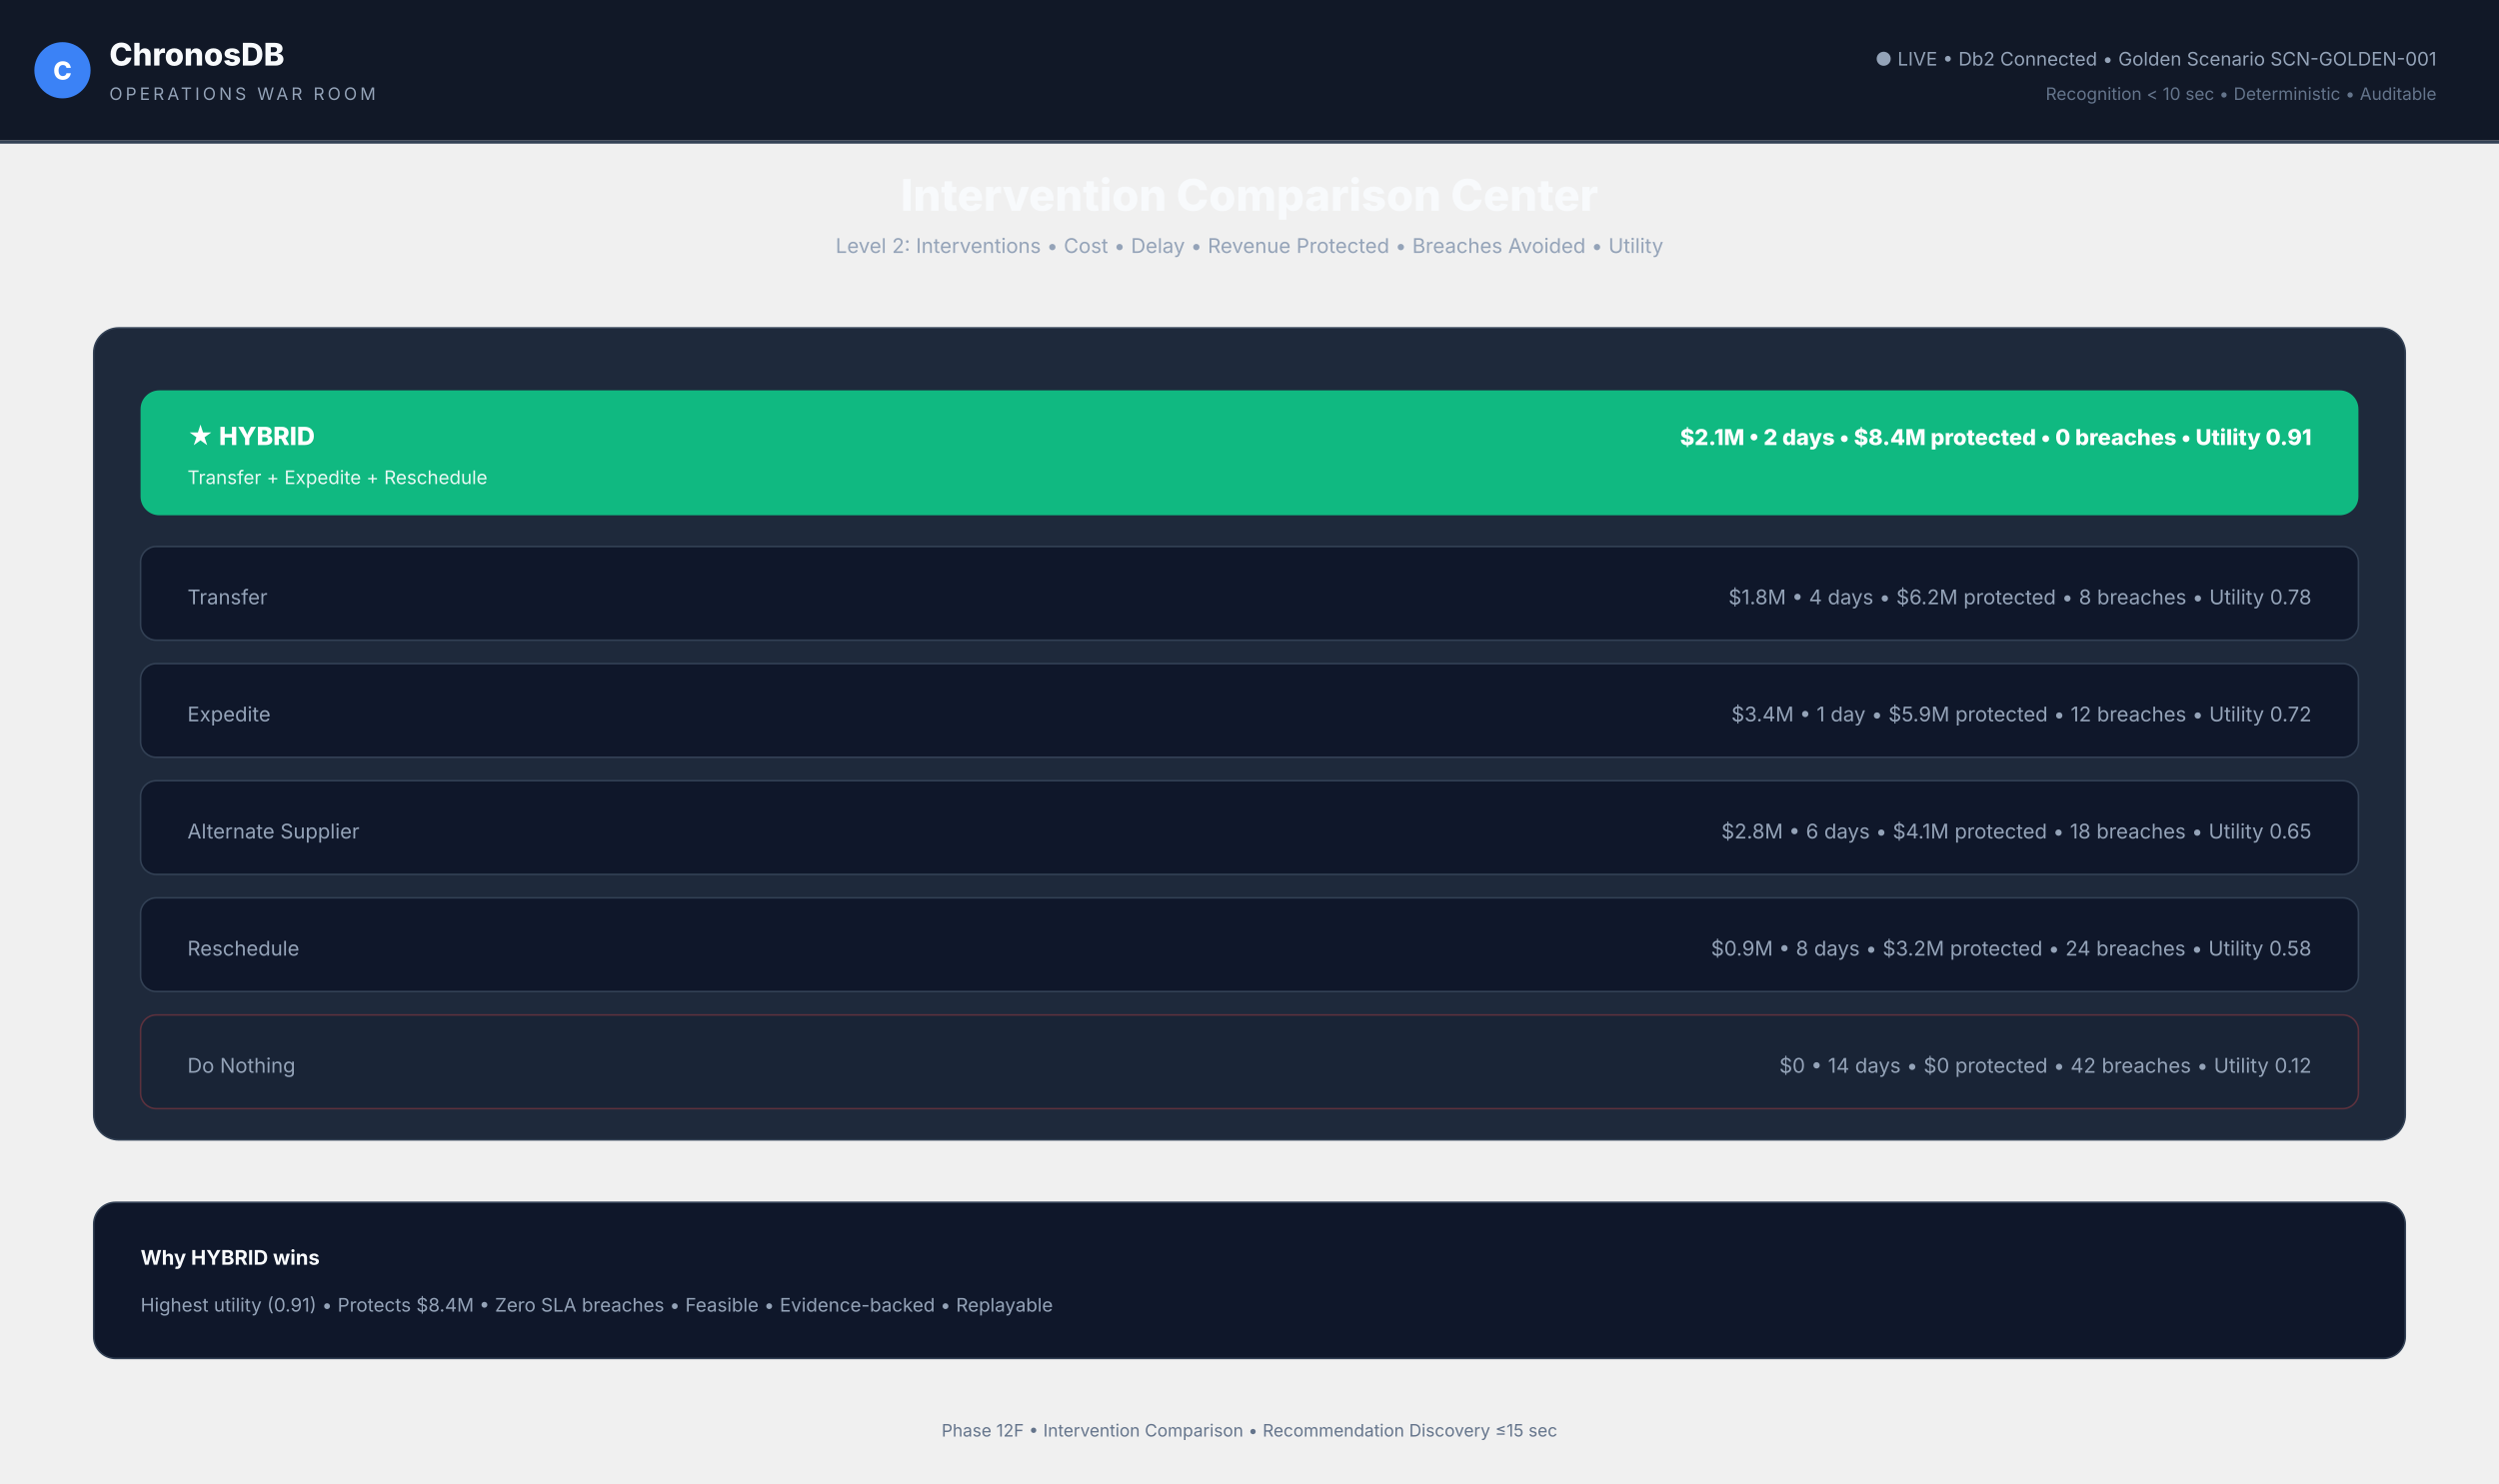
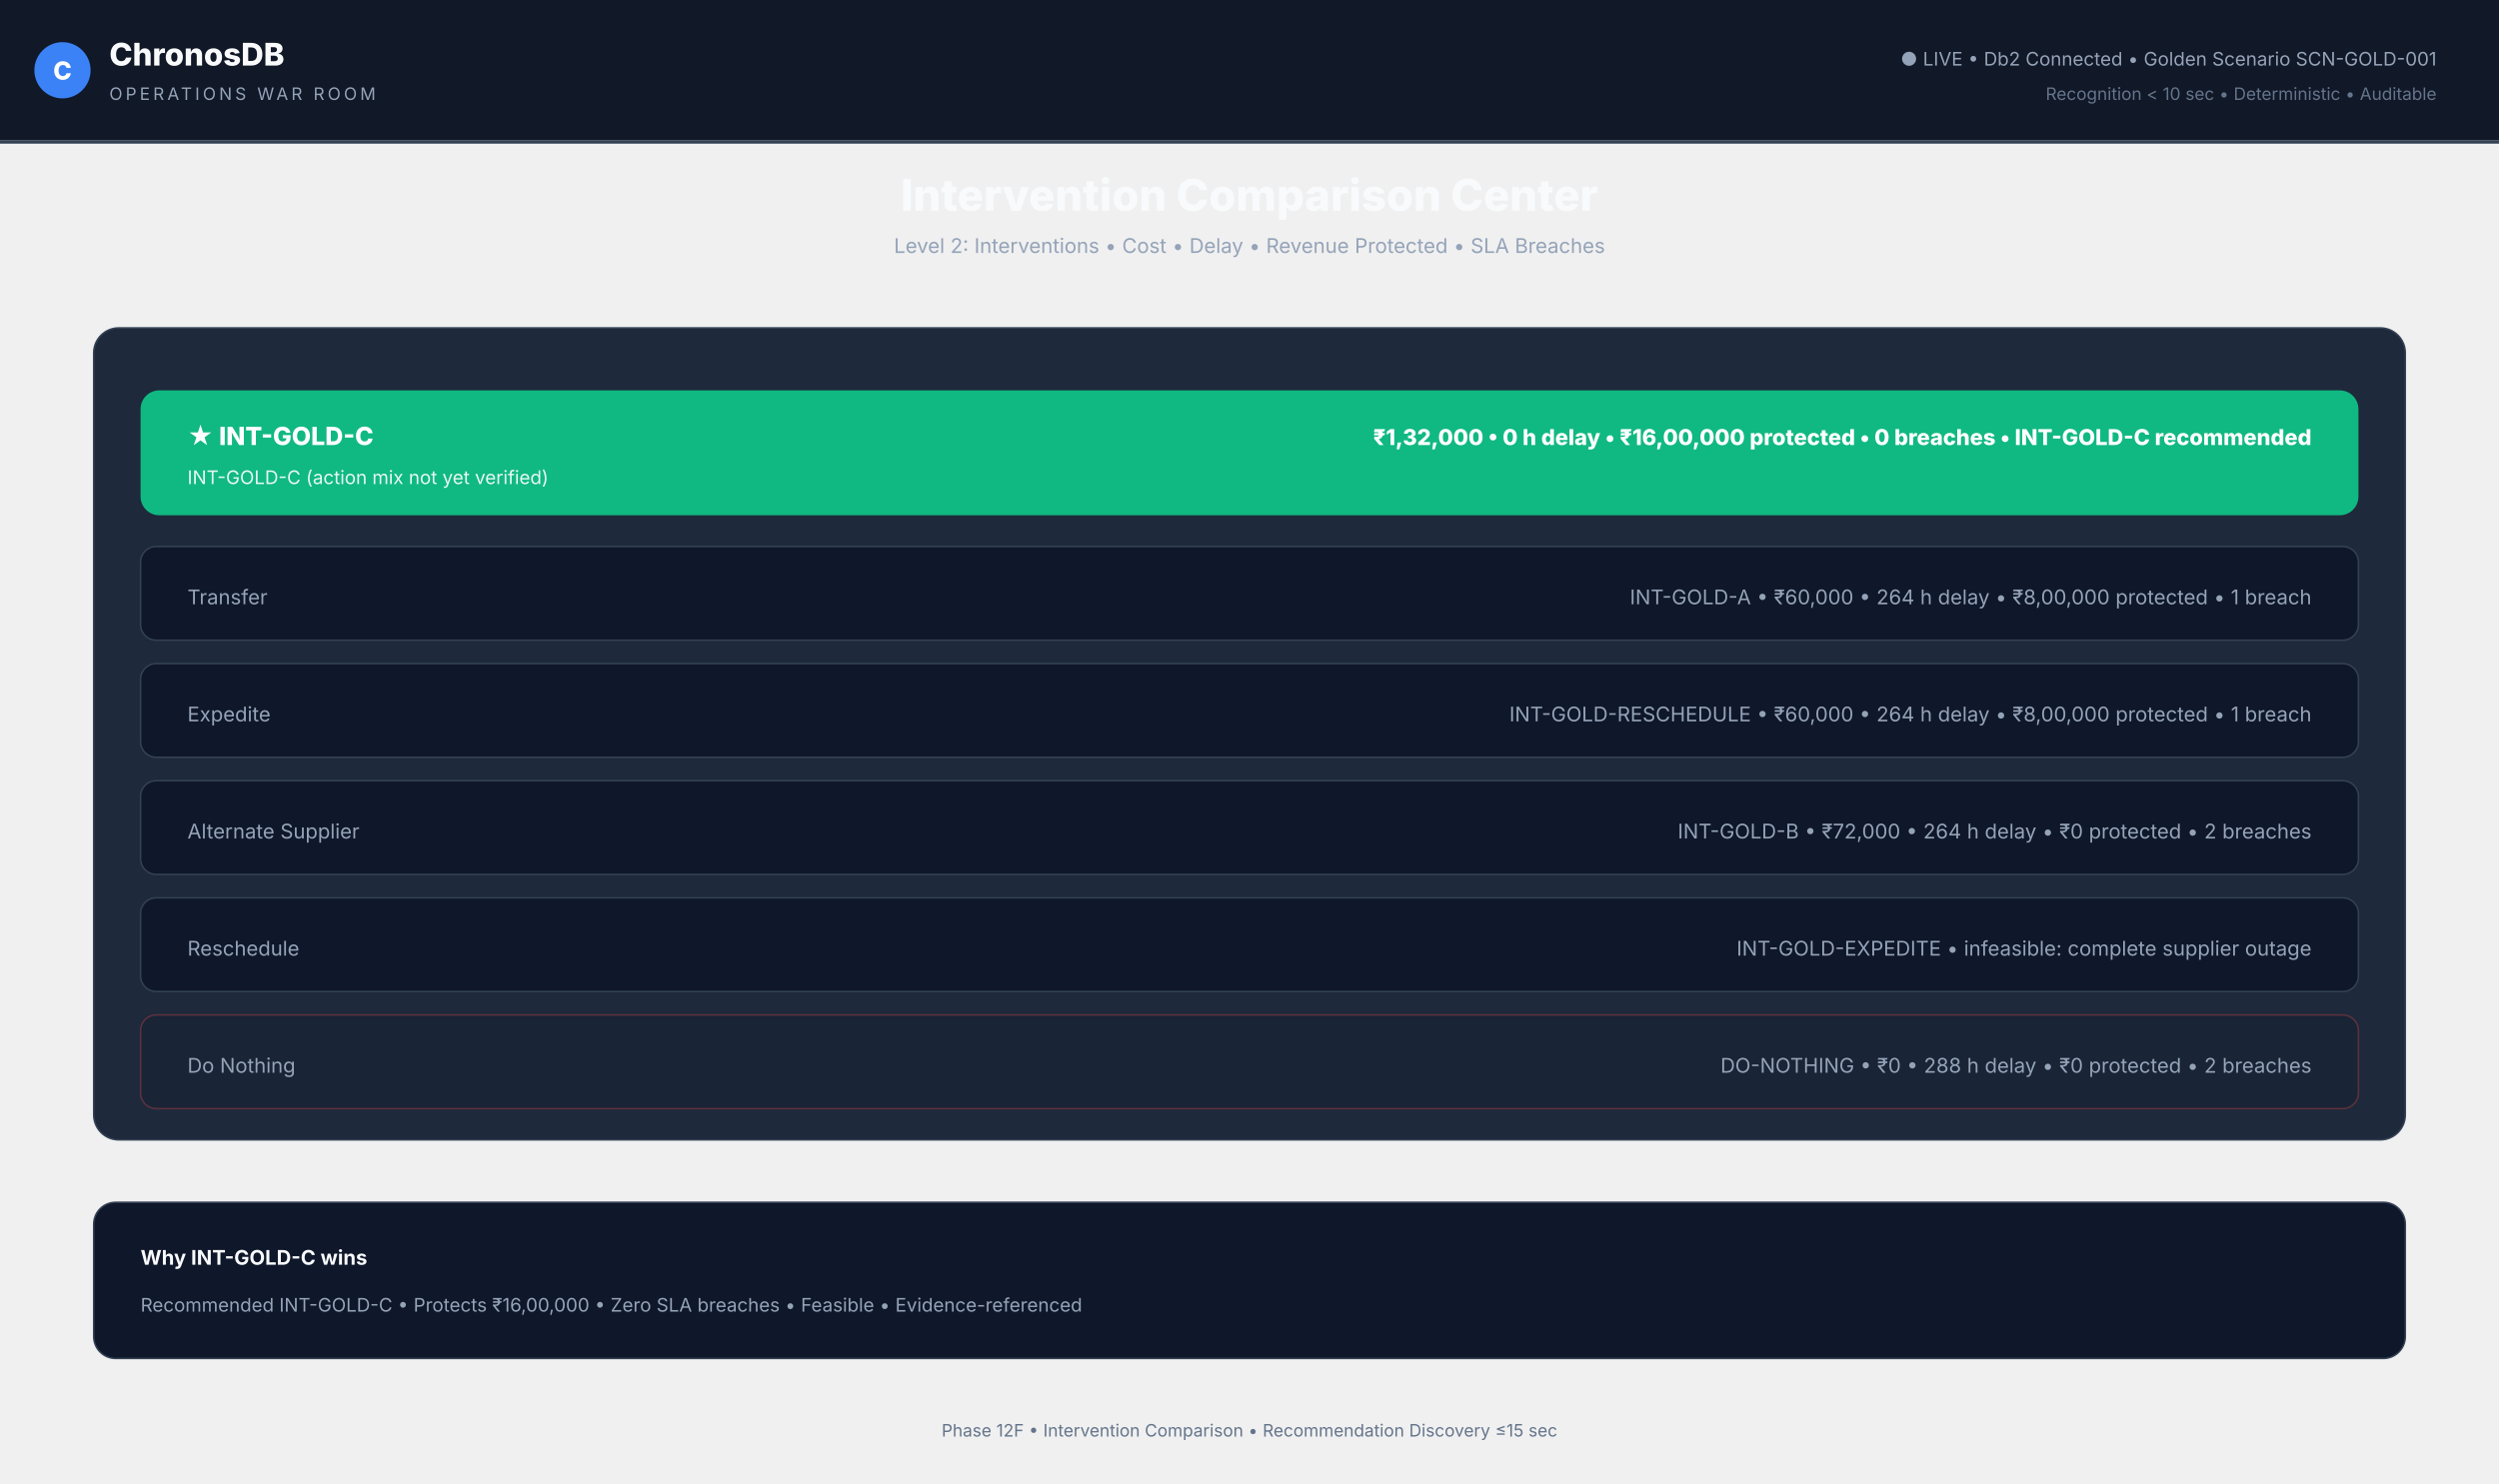
<svg xmlns="http://www.w3.org/2000/svg" width="1600" height="950" viewBox="0 0 1600 950" style="font-family:Inter,system-ui,sans-serif;background:#0B1220">
  <rect x="0" y="0" width="1600" height="90" fill="#111827" />
  <rect x="0" y="90" width="1600" height="2" fill="#334155" />
  <circle cx="40" cy="45" r="18" fill="#3B82F6" />
  <text x="40" y="51" font-size="16" font-weight="800" fill="white" text-anchor="middle">C</text>
  <text x="70" y="42" font-size="20" font-weight="800" fill="#F8FAFC">ChronosDB</text>
  <text x="70" y="64" font-size="11" fill="#94A3B8" letter-spacing="2">OPERATIONS WAR ROOM</text>
-   <text x="1560" y="42" font-size="12" fill="#94A3B8" text-anchor="end">● LIVE  •  Db2 Connected  •  Golden Scenario SCN-GOLDEN-001</text>
+   <text x="1560" y="42" font-size="12" fill="#94A3B8" text-anchor="end">● LIVE  •  Db2 Connected  •  Golden Scenario SCN-GOLD-001</text>
  <text x="1560" y="64" font-size="11" fill="#64748B" text-anchor="end">Recognition &lt; 10 sec  •  Deterministic  •  Auditable</text>
  <text x="800" y="135" font-size="28" font-weight="800" fill="#F8FAFC" text-anchor="middle">Intervention Comparison Center</text>
-   <text x="800" y="162" font-size="13" fill="#94A3B8" text-anchor="middle">Level 2: Interventions  •  Cost  •  Delay  •  Revenue Protected  •  Breaches Avoided  •  Utility</text>
+   <text x="800" y="162" font-size="13" fill="#94A3B8" text-anchor="middle">Level 2: Interventions  •  Cost  •  Delay  •  Revenue Protected  •  SLA Breaches</text>
  <rect x="60" y="210" width="1480" height="520" rx="16" fill="#1E293B" stroke="#334155" />
  <rect x="90" y="250" width="1420" height="80" rx="12" fill="#10B981" />
-   <text x="120" y="285" font-size="16" font-weight="800" fill="white">★ HYBRID</text>
-   <text x="120" y="310" font-size="12" fill="white" opacity="0.9">Transfer + Expedite + Reschedule</text>
-   <text x="1480" y="285" font-size="14" font-weight="800" fill="white" text-anchor="end">$2.1M  •  2 days  •  $8.4M protected  •  0 breaches  •  Utility 0.91</text>
+   <text x="120" y="285" font-size="16" font-weight="800" fill="white">★ INT-GOLD-C</text>
+   <text x="120" y="310" font-size="12" fill="white" opacity="0.9">INT-GOLD-C (action mix not yet verified)</text>
+   <text x="1480" y="285" font-size="14" font-weight="800" fill="white" text-anchor="end">₹1,32,000  •  0 h delay  •  ₹16,00,000 protected  •  0 breaches  •  INT-GOLD-C recommended</text>
  <rect x="90" y="350" width="1420" height="60" rx="10" fill="#0F172A" stroke="#334155" />
  <text x="120" y="387" font-size="13" fill="#94A3B8">Transfer</text>
-   <text x="1480" y="387" font-size="13" fill="#94A3B8" text-anchor="end">$1.8M  •  4 days  •  $6.2M protected  •  8 breaches  •  Utility 0.78</text>
+   <text x="1480" y="387" font-size="13" fill="#94A3B8" text-anchor="end">INT-GOLD-A  •  ₹60,000  •  264 h delay  •  ₹8,00,000 protected  •  1 breach</text>
  <rect x="90" y="425" width="1420" height="60" rx="10" fill="#0F172A" stroke="#334155" />
  <text x="120" y="462" font-size="13" fill="#94A3B8">Expedite</text>
-   <text x="1480" y="462" font-size="13" fill="#94A3B8" text-anchor="end">$3.4M  •  1 day  •  $5.9M protected  •  12 breaches  •  Utility 0.72</text>
+   <text x="1480" y="462" font-size="13" fill="#94A3B8" text-anchor="end">INT-GOLD-RESCHEDULE  •  ₹60,000  •  264 h delay  •  ₹8,00,000 protected  •  1 breach</text>
  <rect x="90" y="500" width="1420" height="60" rx="10" fill="#0F172A" stroke="#334155" />
  <text x="120" y="537" font-size="13" fill="#94A3B8">Alternate Supplier</text>
-   <text x="1480" y="537" font-size="13" fill="#94A3B8" text-anchor="end">$2.8M  •  6 days  •  $4.1M protected  •  18 breaches  •  Utility 0.65</text>
+   <text x="1480" y="537" font-size="13" fill="#94A3B8" text-anchor="end">INT-GOLD-B  •  ₹72,000  •  264 h delay  •  ₹0 protected  •  2 breaches</text>
  <rect x="90" y="575" width="1420" height="60" rx="10" fill="#0F172A" stroke="#334155" />
  <text x="120" y="612" font-size="13" fill="#94A3B8">Reschedule</text>
-   <text x="1480" y="612" font-size="13" fill="#94A3B8" text-anchor="end">$0.9M  •  8 days  •  $3.2M protected  •  24 breaches  •  Utility 0.58</text>
+   <text x="1480" y="612" font-size="13" fill="#94A3B8" text-anchor="end">INT-GOLD-EXPEDITE  •  infeasible: complete supplier outage</text>
  <rect x="90" y="650" width="1420" height="60" rx="10" fill="#0F172A" stroke="#EF4444" opacity="0.3" />
  <text x="120" y="687" font-size="13" fill="#94A3B8">Do Nothing</text>
-   <text x="1480" y="687" font-size="13" fill="#94A3B8" text-anchor="end">$0  •  14 days  •  $0 protected  •  42 breaches  •  Utility 0.12</text>
+   <text x="1480" y="687" font-size="13" fill="#94A3B8" text-anchor="end">DO-NOTHING  •  ₹0  •  288 h delay  •  ₹0 protected  •  2 breaches</text>
  <rect x="60" y="770" width="1480" height="100" rx="14" fill="#0F172A" stroke="#334155" />
-   <text x="90" y="810" font-size="13" font-weight="700" fill="#F8FAFC">Why HYBRID wins</text>
-   <text x="90" y="840" font-size="12" fill="#94A3B8">Highest utility (0.91)  •  Protects $8.4M  •  Zero SLA breaches  •  Feasible  •  Evidence-backed  •  Replayable</text>
+   <text x="90" y="810" font-size="13" font-weight="700" fill="#F8FAFC">Why INT-GOLD-C wins</text>
+   <text x="90" y="840" font-size="12" fill="#94A3B8">Recommended INT-GOLD-C  •  Protects ₹16,00,000  •  Zero SLA breaches  •  Feasible  •  Evidence-referenced</text>
  <text x="800" y="920" font-size="11" fill="#64748B" text-anchor="middle">Phase 12F  •  Intervention Comparison  •  Recommendation Discovery ≤15 sec</text>
</svg>
